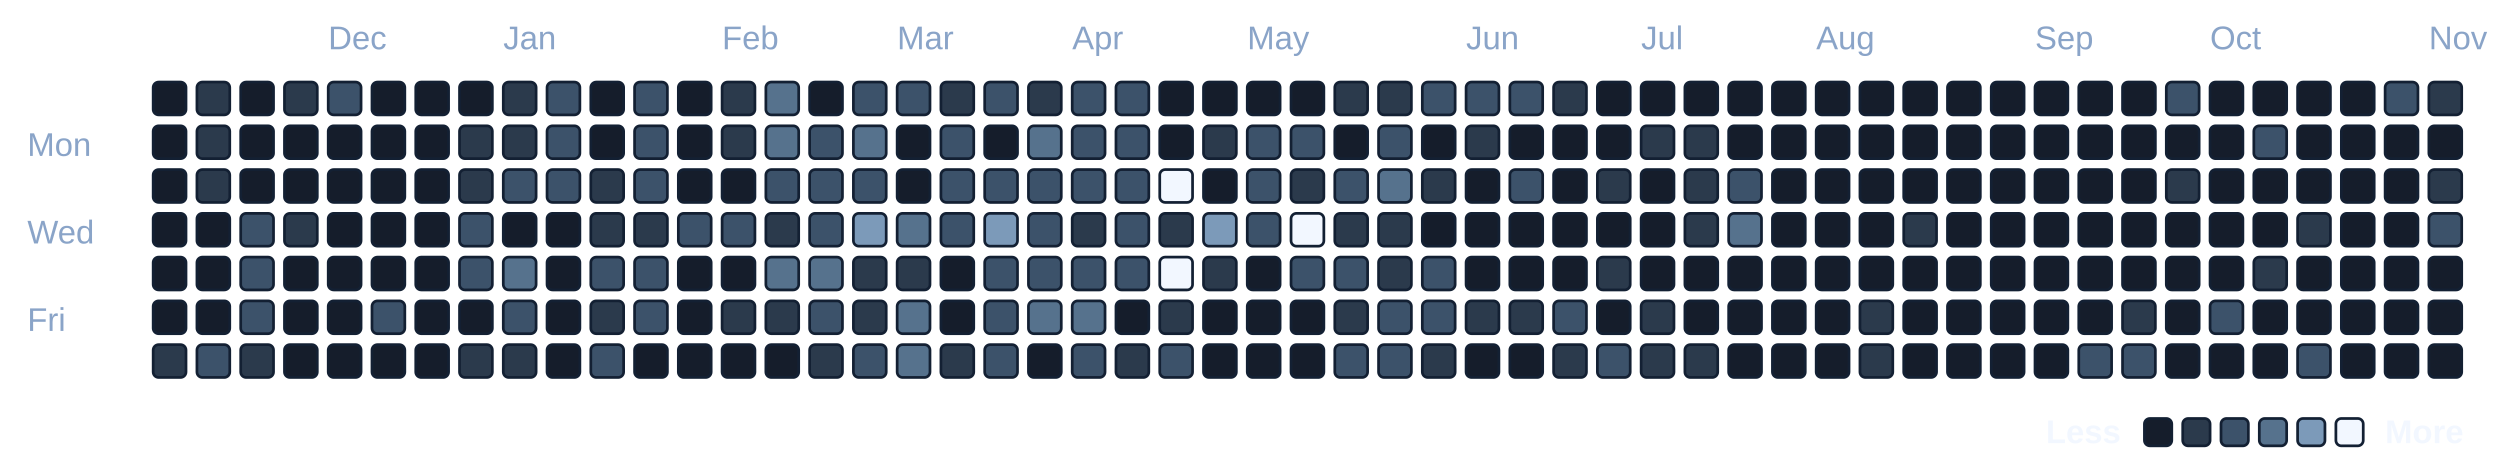
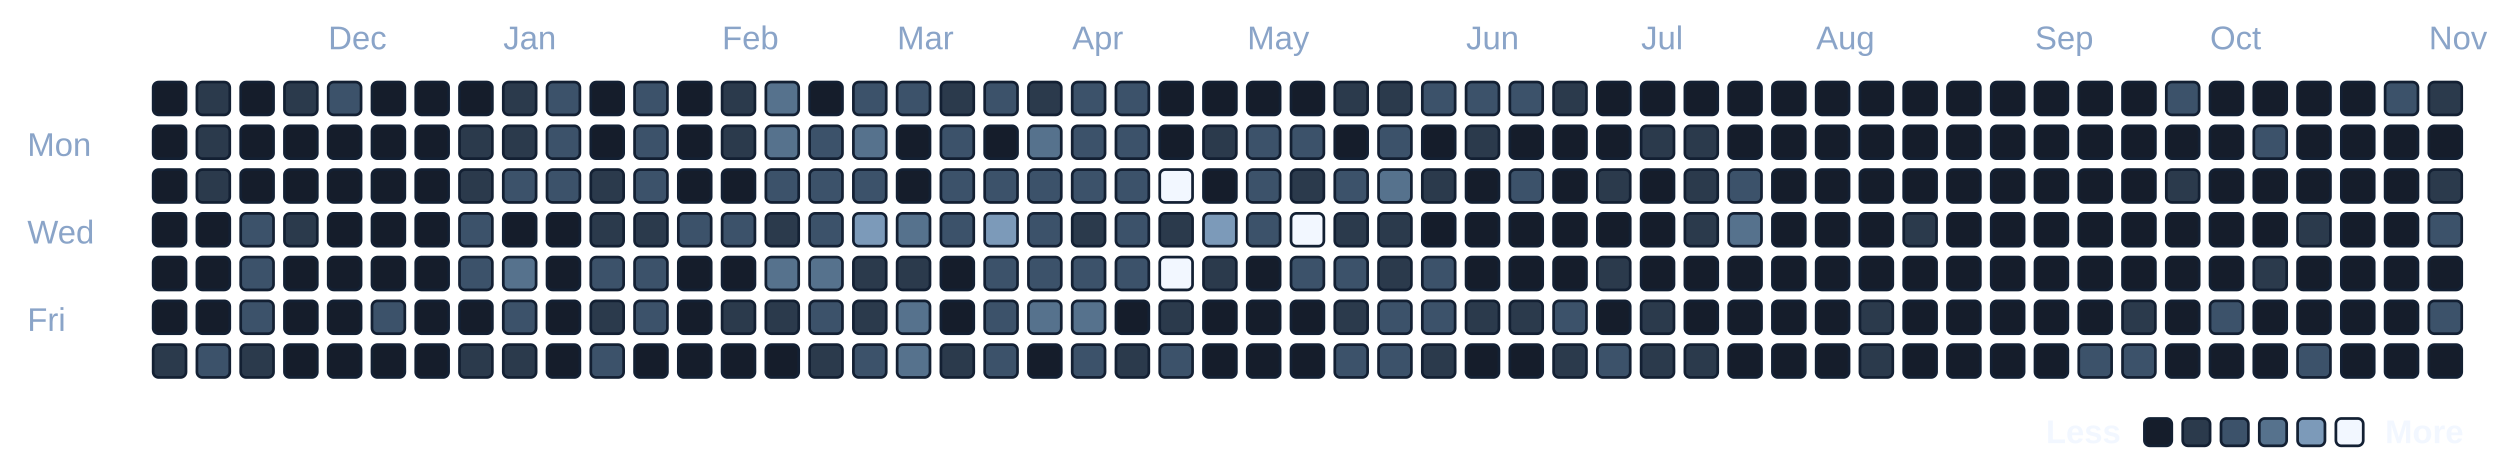
<svg xmlns="http://www.w3.org/2000/svg" baseProfile="tiny" height="174" version="1.2" width="914">
  <defs />
  <text fill="#8AA4C8" font-family="Segoe UI, Arial, sans-serif" font-size="12px" x="120" y="18">Dec</text>
  <text fill="#8AA4C8" font-family="Segoe UI, Arial, sans-serif" font-size="12px" x="184" y="18">Jan</text>
  <text fill="#8AA4C8" font-family="Segoe UI, Arial, sans-serif" font-size="12px" x="264" y="18">Feb</text>
  <text fill="#8AA4C8" font-family="Segoe UI, Arial, sans-serif" font-size="12px" x="328" y="18">Mar</text>
  <text fill="#8AA4C8" font-family="Segoe UI, Arial, sans-serif" font-size="12px" x="392" y="18">Apr</text>
  <text fill="#8AA4C8" font-family="Segoe UI, Arial, sans-serif" font-size="12px" x="456" y="18">May</text>
  <text fill="#8AA4C8" font-family="Segoe UI, Arial, sans-serif" font-size="12px" x="536" y="18">Jun</text>
  <text fill="#8AA4C8" font-family="Segoe UI, Arial, sans-serif" font-size="12px" x="600" y="18">Jul</text>
  <text fill="#8AA4C8" font-family="Segoe UI, Arial, sans-serif" font-size="12px" x="664" y="18">Aug</text>
  <text fill="#8AA4C8" font-family="Segoe UI, Arial, sans-serif" font-size="12px" x="744" y="18">Sep</text>
  <text fill="#8AA4C8" font-family="Segoe UI, Arial, sans-serif" font-size="12px" x="808" y="18">Oct</text>
  <text fill="#8AA4C8" font-family="Segoe UI, Arial, sans-serif" font-size="12px" x="888" y="18">Nov</text>
  <text fill="#8AA4C8" font-family="Segoe UI, Arial, sans-serif" font-size="12px" x="10" y="57">Mon</text>
  <text fill="#8AA4C8" font-family="Segoe UI, Arial, sans-serif" font-size="12px" x="10" y="89">Wed</text>
  <text fill="#8AA4C8" font-family="Segoe UI, Arial, sans-serif" font-size="12px" x="10" y="121">Fri</text>
  <rect fill="#151D2B" height="12" rx="2" ry="2" stroke="#132033" stroke-width="1" width="12" x="56" y="30" />
  <rect fill="#151D2B" height="12" rx="2" ry="2" stroke="#132033" stroke-width="1" width="12" x="56" y="46" />
  <rect fill="#151D2B" height="12" rx="2" ry="2" stroke="#132033" stroke-width="1" width="12" x="56" y="62" />
  <rect fill="#151D2B" height="12" rx="2" ry="2" stroke="#132033" stroke-width="1" width="12" x="56" y="78" />
  <rect fill="#151D2B" height="12" rx="2" ry="2" stroke="#132033" stroke-width="1" width="12" x="56" y="94" />
  <rect fill="#151D2B" height="12" rx="2" ry="2" stroke="#132033" stroke-width="1" width="12" x="56" y="110" />
  <rect fill="#2B3A4C" height="12" rx="2" ry="2" stroke="#132033" stroke-width="1" width="12" x="56" y="126" />
  <rect fill="#2B3A4C" height="12" rx="2" ry="2" stroke="#132033" stroke-width="1" width="12" x="72" y="30" />
  <rect fill="#2B3A4C" height="12" rx="2" ry="2" stroke="#132033" stroke-width="1" width="12" x="72" y="46" />
  <rect fill="#2B3A4C" height="12" rx="2" ry="2" stroke="#132033" stroke-width="1" width="12" x="72" y="62" />
  <rect fill="#151D2B" height="12" rx="2" ry="2" stroke="#132033" stroke-width="1" width="12" x="72" y="78" />
  <rect fill="#151D2B" height="12" rx="2" ry="2" stroke="#132033" stroke-width="1" width="12" x="72" y="94" />
  <rect fill="#151D2B" height="12" rx="2" ry="2" stroke="#132033" stroke-width="1" width="12" x="72" y="110" />
  <rect fill="#3C526A" height="12" rx="2" ry="2" stroke="#132033" stroke-width="1" width="12" x="72" y="126" />
  <rect fill="#151D2B" height="12" rx="2" ry="2" stroke="#132033" stroke-width="1" width="12" x="88" y="30" />
  <rect fill="#151D2B" height="12" rx="2" ry="2" stroke="#132033" stroke-width="1" width="12" x="88" y="46" />
  <rect fill="#151D2B" height="12" rx="2" ry="2" stroke="#132033" stroke-width="1" width="12" x="88" y="62" />
  <rect fill="#3C526A" height="12" rx="2" ry="2" stroke="#132033" stroke-width="1" width="12" x="88" y="78" />
  <rect fill="#3C526A" height="12" rx="2" ry="2" stroke="#132033" stroke-width="1" width="12" x="88" y="94" />
  <rect fill="#3C526A" height="12" rx="2" ry="2" stroke="#132033" stroke-width="1" width="12" x="88" y="110" />
  <rect fill="#2B3A4C" height="12" rx="2" ry="2" stroke="#132033" stroke-width="1" width="12" x="88" y="126" />
  <rect fill="#2B3A4C" height="12" rx="2" ry="2" stroke="#132033" stroke-width="1" width="12" x="104" y="30" />
  <rect fill="#151D2B" height="12" rx="2" ry="2" stroke="#132033" stroke-width="1" width="12" x="104" y="46" />
  <rect fill="#151D2B" height="12" rx="2" ry="2" stroke="#132033" stroke-width="1" width="12" x="104" y="62" />
  <rect fill="#2B3A4C" height="12" rx="2" ry="2" stroke="#132033" stroke-width="1" width="12" x="104" y="78" />
  <rect fill="#151D2B" height="12" rx="2" ry="2" stroke="#132033" stroke-width="1" width="12" x="104" y="94" />
  <rect fill="#151D2B" height="12" rx="2" ry="2" stroke="#132033" stroke-width="1" width="12" x="104" y="110" />
  <rect fill="#151D2B" height="12" rx="2" ry="2" stroke="#132033" stroke-width="1" width="12" x="104" y="126" />
  <rect fill="#3C526A" height="12" rx="2" ry="2" stroke="#132033" stroke-width="1" width="12" x="120" y="30" />
  <rect fill="#151D2B" height="12" rx="2" ry="2" stroke="#132033" stroke-width="1" width="12" x="120" y="46" />
  <rect fill="#151D2B" height="12" rx="2" ry="2" stroke="#132033" stroke-width="1" width="12" x="120" y="62" />
  <rect fill="#151D2B" height="12" rx="2" ry="2" stroke="#132033" stroke-width="1" width="12" x="120" y="78" />
  <rect fill="#151D2B" height="12" rx="2" ry="2" stroke="#132033" stroke-width="1" width="12" x="120" y="94" />
  <rect fill="#151D2B" height="12" rx="2" ry="2" stroke="#132033" stroke-width="1" width="12" x="120" y="110" />
  <rect fill="#151D2B" height="12" rx="2" ry="2" stroke="#132033" stroke-width="1" width="12" x="120" y="126" />
  <rect fill="#151D2B" height="12" rx="2" ry="2" stroke="#132033" stroke-width="1" width="12" x="136" y="30" />
  <rect fill="#151D2B" height="12" rx="2" ry="2" stroke="#132033" stroke-width="1" width="12" x="136" y="46" />
  <rect fill="#151D2B" height="12" rx="2" ry="2" stroke="#132033" stroke-width="1" width="12" x="136" y="62" />
  <rect fill="#151D2B" height="12" rx="2" ry="2" stroke="#132033" stroke-width="1" width="12" x="136" y="78" />
  <rect fill="#151D2B" height="12" rx="2" ry="2" stroke="#132033" stroke-width="1" width="12" x="136" y="94" />
  <rect fill="#3C526A" height="12" rx="2" ry="2" stroke="#132033" stroke-width="1" width="12" x="136" y="110" />
  <rect fill="#151D2B" height="12" rx="2" ry="2" stroke="#132033" stroke-width="1" width="12" x="136" y="126" />
  <rect fill="#151D2B" height="12" rx="2" ry="2" stroke="#132033" stroke-width="1" width="12" x="152" y="30" />
  <rect fill="#151D2B" height="12" rx="2" ry="2" stroke="#132033" stroke-width="1" width="12" x="152" y="46" />
  <rect fill="#151D2B" height="12" rx="2" ry="2" stroke="#132033" stroke-width="1" width="12" x="152" y="62" />
  <rect fill="#151D2B" height="12" rx="2" ry="2" stroke="#132033" stroke-width="1" width="12" x="152" y="78" />
  <rect fill="#151D2B" height="12" rx="2" ry="2" stroke="#132033" stroke-width="1" width="12" x="152" y="94" />
  <rect fill="#151D2B" height="12" rx="2" ry="2" stroke="#132033" stroke-width="1" width="12" x="152" y="110" />
  <rect fill="#151D2B" height="12" rx="2" ry="2" stroke="#132033" stroke-width="1" width="12" x="152" y="126" />
  <rect fill="#151D2B" height="12" rx="2" ry="2" stroke="#132033" stroke-width="1" width="12" x="168" y="30" />
  <rect fill="#2B3A4C" height="12" rx="2" ry="2" stroke="#132033" stroke-width="1" width="12" x="168" y="46" />
  <rect fill="#2B3A4C" height="12" rx="2" ry="2" stroke="#132033" stroke-width="1" width="12" x="168" y="62" />
  <rect fill="#3C526A" height="12" rx="2" ry="2" stroke="#132033" stroke-width="1" width="12" x="168" y="78" />
  <rect fill="#3C526A" height="12" rx="2" ry="2" stroke="#132033" stroke-width="1" width="12" x="168" y="94" />
  <rect fill="#151D2B" height="12" rx="2" ry="2" stroke="#132033" stroke-width="1" width="12" x="168" y="110" />
  <rect fill="#2B3A4C" height="12" rx="2" ry="2" stroke="#132033" stroke-width="1" width="12" x="168" y="126" />
  <rect fill="#2B3A4C" height="12" rx="2" ry="2" stroke="#132033" stroke-width="1" width="12" x="184" y="30" />
  <rect fill="#2B3A4C" height="12" rx="2" ry="2" stroke="#132033" stroke-width="1" width="12" x="184" y="46" />
  <rect fill="#3C526A" height="12" rx="2" ry="2" stroke="#132033" stroke-width="1" width="12" x="184" y="62" />
  <rect fill="#151D2B" height="12" rx="2" ry="2" stroke="#132033" stroke-width="1" width="12" x="184" y="78" />
  <rect fill="#56728D" height="12" rx="2" ry="2" stroke="#132033" stroke-width="1" width="12" x="184" y="94" />
  <rect fill="#3C526A" height="12" rx="2" ry="2" stroke="#132033" stroke-width="1" width="12" x="184" y="110" />
  <rect fill="#2B3A4C" height="12" rx="2" ry="2" stroke="#132033" stroke-width="1" width="12" x="184" y="126" />
  <rect fill="#3C526A" height="12" rx="2" ry="2" stroke="#132033" stroke-width="1" width="12" x="200" y="30" />
  <rect fill="#3C526A" height="12" rx="2" ry="2" stroke="#132033" stroke-width="1" width="12" x="200" y="46" />
  <rect fill="#3C526A" height="12" rx="2" ry="2" stroke="#132033" stroke-width="1" width="12" x="200" y="62" />
  <rect fill="#151D2B" height="12" rx="2" ry="2" stroke="#132033" stroke-width="1" width="12" x="200" y="78" />
  <rect fill="#151D2B" height="12" rx="2" ry="2" stroke="#132033" stroke-width="1" width="12" x="200" y="94" />
  <rect fill="#151D2B" height="12" rx="2" ry="2" stroke="#132033" stroke-width="1" width="12" x="200" y="110" />
  <rect fill="#151D2B" height="12" rx="2" ry="2" stroke="#132033" stroke-width="1" width="12" x="200" y="126" />
  <rect fill="#151D2B" height="12" rx="2" ry="2" stroke="#132033" stroke-width="1" width="12" x="216" y="30" />
  <rect fill="#151D2B" height="12" rx="2" ry="2" stroke="#132033" stroke-width="1" width="12" x="216" y="46" />
  <rect fill="#2B3A4C" height="12" rx="2" ry="2" stroke="#132033" stroke-width="1" width="12" x="216" y="62" />
  <rect fill="#2B3A4C" height="12" rx="2" ry="2" stroke="#132033" stroke-width="1" width="12" x="216" y="78" />
  <rect fill="#3C526A" height="12" rx="2" ry="2" stroke="#132033" stroke-width="1" width="12" x="216" y="94" />
  <rect fill="#2B3A4C" height="12" rx="2" ry="2" stroke="#132033" stroke-width="1" width="12" x="216" y="110" />
  <rect fill="#3C526A" height="12" rx="2" ry="2" stroke="#132033" stroke-width="1" width="12" x="216" y="126" />
  <rect fill="#3C526A" height="12" rx="2" ry="2" stroke="#132033" stroke-width="1" width="12" x="232" y="30" />
  <rect fill="#3C526A" height="12" rx="2" ry="2" stroke="#132033" stroke-width="1" width="12" x="232" y="46" />
  <rect fill="#3C526A" height="12" rx="2" ry="2" stroke="#132033" stroke-width="1" width="12" x="232" y="62" />
  <rect fill="#2B3A4C" height="12" rx="2" ry="2" stroke="#132033" stroke-width="1" width="12" x="232" y="78" />
  <rect fill="#3C526A" height="12" rx="2" ry="2" stroke="#132033" stroke-width="1" width="12" x="232" y="94" />
  <rect fill="#3C526A" height="12" rx="2" ry="2" stroke="#132033" stroke-width="1" width="12" x="232" y="110" />
  <rect fill="#151D2B" height="12" rx="2" ry="2" stroke="#132033" stroke-width="1" width="12" x="232" y="126" />
  <rect fill="#151D2B" height="12" rx="2" ry="2" stroke="#132033" stroke-width="1" width="12" x="248" y="30" />
  <rect fill="#151D2B" height="12" rx="2" ry="2" stroke="#132033" stroke-width="1" width="12" x="248" y="46" />
  <rect fill="#151D2B" height="12" rx="2" ry="2" stroke="#132033" stroke-width="1" width="12" x="248" y="62" />
  <rect fill="#3C526A" height="12" rx="2" ry="2" stroke="#132033" stroke-width="1" width="12" x="248" y="78" />
  <rect fill="#151D2B" height="12" rx="2" ry="2" stroke="#132033" stroke-width="1" width="12" x="248" y="94" />
  <rect fill="#151D2B" height="12" rx="2" ry="2" stroke="#132033" stroke-width="1" width="12" x="248" y="110" />
  <rect fill="#151D2B" height="12" rx="2" ry="2" stroke="#132033" stroke-width="1" width="12" x="248" y="126" />
  <rect fill="#2B3A4C" height="12" rx="2" ry="2" stroke="#132033" stroke-width="1" width="12" x="264" y="30" />
  <rect fill="#2B3A4C" height="12" rx="2" ry="2" stroke="#132033" stroke-width="1" width="12" x="264" y="46" />
  <rect fill="#151D2B" height="12" rx="2" ry="2" stroke="#132033" stroke-width="1" width="12" x="264" y="62" />
  <rect fill="#3C526A" height="12" rx="2" ry="2" stroke="#132033" stroke-width="1" width="12" x="264" y="78" />
  <rect fill="#151D2B" height="12" rx="2" ry="2" stroke="#132033" stroke-width="1" width="12" x="264" y="94" />
  <rect fill="#2B3A4C" height="12" rx="2" ry="2" stroke="#132033" stroke-width="1" width="12" x="264" y="110" />
  <rect fill="#151D2B" height="12" rx="2" ry="2" stroke="#132033" stroke-width="1" width="12" x="264" y="126" />
  <rect fill="#56728D" height="12" rx="2" ry="2" stroke="#132033" stroke-width="1" width="12" x="280" y="30" />
  <rect fill="#56728D" height="12" rx="2" ry="2" stroke="#132033" stroke-width="1" width="12" x="280" y="46" />
  <rect fill="#3C526A" height="12" rx="2" ry="2" stroke="#132033" stroke-width="1" width="12" x="280" y="62" />
  <rect fill="#2B3A4C" height="12" rx="2" ry="2" stroke="#132033" stroke-width="1" width="12" x="280" y="78" />
  <rect fill="#56728D" height="12" rx="2" ry="2" stroke="#132033" stroke-width="1" width="12" x="280" y="94" />
  <rect fill="#2B3A4C" height="12" rx="2" ry="2" stroke="#132033" stroke-width="1" width="12" x="280" y="110" />
  <rect fill="#151D2B" height="12" rx="2" ry="2" stroke="#132033" stroke-width="1" width="12" x="280" y="126" />
  <rect fill="#151D2B" height="12" rx="2" ry="2" stroke="#132033" stroke-width="1" width="12" x="296" y="30" />
  <rect fill="#3C526A" height="12" rx="2" ry="2" stroke="#132033" stroke-width="1" width="12" x="296" y="46" />
  <rect fill="#3C526A" height="12" rx="2" ry="2" stroke="#132033" stroke-width="1" width="12" x="296" y="62" />
  <rect fill="#3C526A" height="12" rx="2" ry="2" stroke="#132033" stroke-width="1" width="12" x="296" y="78" />
  <rect fill="#56728D" height="12" rx="2" ry="2" stroke="#132033" stroke-width="1" width="12" x="296" y="94" />
  <rect fill="#3C526A" height="12" rx="2" ry="2" stroke="#132033" stroke-width="1" width="12" x="296" y="110" />
  <rect fill="#2B3A4C" height="12" rx="2" ry="2" stroke="#132033" stroke-width="1" width="12" x="296" y="126" />
  <rect fill="#3C526A" height="12" rx="2" ry="2" stroke="#132033" stroke-width="1" width="12" x="312" y="30" />
  <rect fill="#56728D" height="12" rx="2" ry="2" stroke="#132033" stroke-width="1" width="12" x="312" y="46" />
  <rect fill="#3C526A" height="12" rx="2" ry="2" stroke="#132033" stroke-width="1" width="12" x="312" y="62" />
  <rect fill="#7C9AB9" height="12" rx="2" ry="2" stroke="#132033" stroke-width="1" width="12" x="312" y="78" />
  <rect fill="#2B3A4C" height="12" rx="2" ry="2" stroke="#132033" stroke-width="1" width="12" x="312" y="94" />
  <rect fill="#2B3A4C" height="12" rx="2" ry="2" stroke="#132033" stroke-width="1" width="12" x="312" y="110" />
  <rect fill="#3C526A" height="12" rx="2" ry="2" stroke="#132033" stroke-width="1" width="12" x="312" y="126" />
  <rect fill="#3C526A" height="12" rx="2" ry="2" stroke="#132033" stroke-width="1" width="12" x="328" y="30" />
  <rect fill="#151D2B" height="12" rx="2" ry="2" stroke="#132033" stroke-width="1" width="12" x="328" y="46" />
  <rect fill="#151D2B" height="12" rx="2" ry="2" stroke="#132033" stroke-width="1" width="12" x="328" y="62" />
  <rect fill="#56728D" height="12" rx="2" ry="2" stroke="#132033" stroke-width="1" width="12" x="328" y="78" />
  <rect fill="#2B3A4C" height="12" rx="2" ry="2" stroke="#132033" stroke-width="1" width="12" x="328" y="94" />
  <rect fill="#56728D" height="12" rx="2" ry="2" stroke="#132033" stroke-width="1" width="12" x="328" y="110" />
  <rect fill="#56728D" height="12" rx="2" ry="2" stroke="#132033" stroke-width="1" width="12" x="328" y="126" />
  <rect fill="#2B3A4C" height="12" rx="2" ry="2" stroke="#132033" stroke-width="1" width="12" x="344" y="30" />
  <rect fill="#3C526A" height="12" rx="2" ry="2" stroke="#132033" stroke-width="1" width="12" x="344" y="46" />
  <rect fill="#3C526A" height="12" rx="2" ry="2" stroke="#132033" stroke-width="1" width="12" x="344" y="62" />
  <rect fill="#3C526A" height="12" rx="2" ry="2" stroke="#132033" stroke-width="1" width="12" x="344" y="78" />
  <rect fill="#151D2B" height="12" rx="2" ry="2" stroke="#132033" stroke-width="1" width="12" x="344" y="94" />
  <rect fill="#151D2B" height="12" rx="2" ry="2" stroke="#132033" stroke-width="1" width="12" x="344" y="110" />
  <rect fill="#2B3A4C" height="12" rx="2" ry="2" stroke="#132033" stroke-width="1" width="12" x="344" y="126" />
  <rect fill="#3C526A" height="12" rx="2" ry="2" stroke="#132033" stroke-width="1" width="12" x="360" y="30" />
  <rect fill="#151D2B" height="12" rx="2" ry="2" stroke="#132033" stroke-width="1" width="12" x="360" y="46" />
  <rect fill="#3C526A" height="12" rx="2" ry="2" stroke="#132033" stroke-width="1" width="12" x="360" y="62" />
  <rect fill="#7C9AB9" height="12" rx="2" ry="2" stroke="#132033" stroke-width="1" width="12" x="360" y="78" />
  <rect fill="#3C526A" height="12" rx="2" ry="2" stroke="#132033" stroke-width="1" width="12" x="360" y="94" />
  <rect fill="#3C526A" height="12" rx="2" ry="2" stroke="#132033" stroke-width="1" width="12" x="360" y="110" />
  <rect fill="#3C526A" height="12" rx="2" ry="2" stroke="#132033" stroke-width="1" width="12" x="360" y="126" />
  <rect fill="#2B3A4C" height="12" rx="2" ry="2" stroke="#132033" stroke-width="1" width="12" x="376" y="30" />
  <rect fill="#56728D" height="12" rx="2" ry="2" stroke="#132033" stroke-width="1" width="12" x="376" y="46" />
  <rect fill="#3C526A" height="12" rx="2" ry="2" stroke="#132033" stroke-width="1" width="12" x="376" y="62" />
  <rect fill="#3C526A" height="12" rx="2" ry="2" stroke="#132033" stroke-width="1" width="12" x="376" y="78" />
  <rect fill="#3C526A" height="12" rx="2" ry="2" stroke="#132033" stroke-width="1" width="12" x="376" y="94" />
  <rect fill="#56728D" height="12" rx="2" ry="2" stroke="#132033" stroke-width="1" width="12" x="376" y="110" />
  <rect fill="#151D2B" height="12" rx="2" ry="2" stroke="#132033" stroke-width="1" width="12" x="376" y="126" />
  <rect fill="#3C526A" height="12" rx="2" ry="2" stroke="#132033" stroke-width="1" width="12" x="392" y="30" />
  <rect fill="#3C526A" height="12" rx="2" ry="2" stroke="#132033" stroke-width="1" width="12" x="392" y="46" />
  <rect fill="#3C526A" height="12" rx="2" ry="2" stroke="#132033" stroke-width="1" width="12" x="392" y="62" />
  <rect fill="#2B3A4C" height="12" rx="2" ry="2" stroke="#132033" stroke-width="1" width="12" x="392" y="78" />
  <rect fill="#3C526A" height="12" rx="2" ry="2" stroke="#132033" stroke-width="1" width="12" x="392" y="94" />
  <rect fill="#56728D" height="12" rx="2" ry="2" stroke="#132033" stroke-width="1" width="12" x="392" y="110" />
  <rect fill="#3C526A" height="12" rx="2" ry="2" stroke="#132033" stroke-width="1" width="12" x="392" y="126" />
  <rect fill="#3C526A" height="12" rx="2" ry="2" stroke="#132033" stroke-width="1" width="12" x="408" y="30" />
  <rect fill="#3C526A" height="12" rx="2" ry="2" stroke="#132033" stroke-width="1" width="12" x="408" y="46" />
  <rect fill="#3C526A" height="12" rx="2" ry="2" stroke="#132033" stroke-width="1" width="12" x="408" y="62" />
  <rect fill="#3C526A" height="12" rx="2" ry="2" stroke="#132033" stroke-width="1" width="12" x="408" y="78" />
  <rect fill="#3C526A" height="12" rx="2" ry="2" stroke="#132033" stroke-width="1" width="12" x="408" y="94" />
  <rect fill="#151D2B" height="12" rx="2" ry="2" stroke="#132033" stroke-width="1" width="12" x="408" y="110" />
  <rect fill="#2B3A4C" height="12" rx="2" ry="2" stroke="#132033" stroke-width="1" width="12" x="408" y="126" />
  <rect fill="#151D2B" height="12" rx="2" ry="2" stroke="#132033" stroke-width="1" width="12" x="424" y="30" />
  <rect fill="#151D2B" height="12" rx="2" ry="2" stroke="#132033" stroke-width="1" width="12" x="424" y="46" />
  <rect fill="#F2F7FF" height="12" rx="2" ry="2" stroke="#132033" stroke-width="1" width="12" x="424" y="62" />
  <rect fill="#2B3A4C" height="12" rx="2" ry="2" stroke="#132033" stroke-width="1" width="12" x="424" y="78" />
  <rect fill="#F2F7FF" height="12" rx="2" ry="2" stroke="#132033" stroke-width="1" width="12" x="424" y="94" />
  <rect fill="#2B3A4C" height="12" rx="2" ry="2" stroke="#132033" stroke-width="1" width="12" x="424" y="110" />
  <rect fill="#3C526A" height="12" rx="2" ry="2" stroke="#132033" stroke-width="1" width="12" x="424" y="126" />
  <rect fill="#151D2B" height="12" rx="2" ry="2" stroke="#132033" stroke-width="1" width="12" x="440" y="30" />
  <rect fill="#2B3A4C" height="12" rx="2" ry="2" stroke="#132033" stroke-width="1" width="12" x="440" y="46" />
  <rect fill="#151D2B" height="12" rx="2" ry="2" stroke="#132033" stroke-width="1" width="12" x="440" y="62" />
  <rect fill="#7C9AB9" height="12" rx="2" ry="2" stroke="#132033" stroke-width="1" width="12" x="440" y="78" />
  <rect fill="#2B3A4C" height="12" rx="2" ry="2" stroke="#132033" stroke-width="1" width="12" x="440" y="94" />
  <rect fill="#151D2B" height="12" rx="2" ry="2" stroke="#132033" stroke-width="1" width="12" x="440" y="110" />
  <rect fill="#151D2B" height="12" rx="2" ry="2" stroke="#132033" stroke-width="1" width="12" x="440" y="126" />
  <rect fill="#151D2B" height="12" rx="2" ry="2" stroke="#132033" stroke-width="1" width="12" x="456" y="30" />
  <rect fill="#3C526A" height="12" rx="2" ry="2" stroke="#132033" stroke-width="1" width="12" x="456" y="46" />
  <rect fill="#3C526A" height="12" rx="2" ry="2" stroke="#132033" stroke-width="1" width="12" x="456" y="62" />
  <rect fill="#3C526A" height="12" rx="2" ry="2" stroke="#132033" stroke-width="1" width="12" x="456" y="78" />
  <rect fill="#151D2B" height="12" rx="2" ry="2" stroke="#132033" stroke-width="1" width="12" x="456" y="94" />
  <rect fill="#151D2B" height="12" rx="2" ry="2" stroke="#132033" stroke-width="1" width="12" x="456" y="110" />
  <rect fill="#151D2B" height="12" rx="2" ry="2" stroke="#132033" stroke-width="1" width="12" x="456" y="126" />
  <rect fill="#151D2B" height="12" rx="2" ry="2" stroke="#132033" stroke-width="1" width="12" x="472" y="30" />
  <rect fill="#3C526A" height="12" rx="2" ry="2" stroke="#132033" stroke-width="1" width="12" x="472" y="46" />
  <rect fill="#2B3A4C" height="12" rx="2" ry="2" stroke="#132033" stroke-width="1" width="12" x="472" y="62" />
  <rect fill="#F2F7FF" height="12" rx="2" ry="2" stroke="#132033" stroke-width="1" width="12" x="472" y="78" />
  <rect fill="#3C526A" height="12" rx="2" ry="2" stroke="#132033" stroke-width="1" width="12" x="472" y="94" />
  <rect fill="#151D2B" height="12" rx="2" ry="2" stroke="#132033" stroke-width="1" width="12" x="472" y="110" />
  <rect fill="#151D2B" height="12" rx="2" ry="2" stroke="#132033" stroke-width="1" width="12" x="472" y="126" />
  <rect fill="#2B3A4C" height="12" rx="2" ry="2" stroke="#132033" stroke-width="1" width="12" x="488" y="30" />
  <rect fill="#151D2B" height="12" rx="2" ry="2" stroke="#132033" stroke-width="1" width="12" x="488" y="46" />
  <rect fill="#3C526A" height="12" rx="2" ry="2" stroke="#132033" stroke-width="1" width="12" x="488" y="62" />
  <rect fill="#2B3A4C" height="12" rx="2" ry="2" stroke="#132033" stroke-width="1" width="12" x="488" y="78" />
  <rect fill="#3C526A" height="12" rx="2" ry="2" stroke="#132033" stroke-width="1" width="12" x="488" y="94" />
  <rect fill="#2B3A4C" height="12" rx="2" ry="2" stroke="#132033" stroke-width="1" width="12" x="488" y="110" />
  <rect fill="#3C526A" height="12" rx="2" ry="2" stroke="#132033" stroke-width="1" width="12" x="488" y="126" />
  <rect fill="#2B3A4C" height="12" rx="2" ry="2" stroke="#132033" stroke-width="1" width="12" x="504" y="30" />
  <rect fill="#3C526A" height="12" rx="2" ry="2" stroke="#132033" stroke-width="1" width="12" x="504" y="46" />
  <rect fill="#56728D" height="12" rx="2" ry="2" stroke="#132033" stroke-width="1" width="12" x="504" y="62" />
  <rect fill="#2B3A4C" height="12" rx="2" ry="2" stroke="#132033" stroke-width="1" width="12" x="504" y="78" />
  <rect fill="#2B3A4C" height="12" rx="2" ry="2" stroke="#132033" stroke-width="1" width="12" x="504" y="94" />
  <rect fill="#3C526A" height="12" rx="2" ry="2" stroke="#132033" stroke-width="1" width="12" x="504" y="110" />
  <rect fill="#3C526A" height="12" rx="2" ry="2" stroke="#132033" stroke-width="1" width="12" x="504" y="126" />
  <rect fill="#3C526A" height="12" rx="2" ry="2" stroke="#132033" stroke-width="1" width="12" x="520" y="30" />
  <rect fill="#151D2B" height="12" rx="2" ry="2" stroke="#132033" stroke-width="1" width="12" x="520" y="46" />
  <rect fill="#2B3A4C" height="12" rx="2" ry="2" stroke="#132033" stroke-width="1" width="12" x="520" y="62" />
  <rect fill="#151D2B" height="12" rx="2" ry="2" stroke="#132033" stroke-width="1" width="12" x="520" y="78" />
  <rect fill="#3C526A" height="12" rx="2" ry="2" stroke="#132033" stroke-width="1" width="12" x="520" y="94" />
  <rect fill="#3C526A" height="12" rx="2" ry="2" stroke="#132033" stroke-width="1" width="12" x="520" y="110" />
  <rect fill="#2B3A4C" height="12" rx="2" ry="2" stroke="#132033" stroke-width="1" width="12" x="520" y="126" />
  <rect fill="#3C526A" height="12" rx="2" ry="2" stroke="#132033" stroke-width="1" width="12" x="536" y="30" />
  <rect fill="#2B3A4C" height="12" rx="2" ry="2" stroke="#132033" stroke-width="1" width="12" x="536" y="46" />
  <rect fill="#151D2B" height="12" rx="2" ry="2" stroke="#132033" stroke-width="1" width="12" x="536" y="62" />
  <rect fill="#151D2B" height="12" rx="2" ry="2" stroke="#132033" stroke-width="1" width="12" x="536" y="78" />
  <rect fill="#151D2B" height="12" rx="2" ry="2" stroke="#132033" stroke-width="1" width="12" x="536" y="94" />
  <rect fill="#2B3A4C" height="12" rx="2" ry="2" stroke="#132033" stroke-width="1" width="12" x="536" y="110" />
  <rect fill="#151D2B" height="12" rx="2" ry="2" stroke="#132033" stroke-width="1" width="12" x="536" y="126" />
  <rect fill="#3C526A" height="12" rx="2" ry="2" stroke="#132033" stroke-width="1" width="12" x="552" y="30" />
  <rect fill="#151D2B" height="12" rx="2" ry="2" stroke="#132033" stroke-width="1" width="12" x="552" y="46" />
  <rect fill="#3C526A" height="12" rx="2" ry="2" stroke="#132033" stroke-width="1" width="12" x="552" y="62" />
  <rect fill="#151D2B" height="12" rx="2" ry="2" stroke="#132033" stroke-width="1" width="12" x="552" y="78" />
  <rect fill="#151D2B" height="12" rx="2" ry="2" stroke="#132033" stroke-width="1" width="12" x="552" y="94" />
  <rect fill="#2B3A4C" height="12" rx="2" ry="2" stroke="#132033" stroke-width="1" width="12" x="552" y="110" />
  <rect fill="#151D2B" height="12" rx="2" ry="2" stroke="#132033" stroke-width="1" width="12" x="552" y="126" />
  <rect fill="#2B3A4C" height="12" rx="2" ry="2" stroke="#132033" stroke-width="1" width="12" x="568" y="30" />
  <rect fill="#151D2B" height="12" rx="2" ry="2" stroke="#132033" stroke-width="1" width="12" x="568" y="46" />
  <rect fill="#151D2B" height="12" rx="2" ry="2" stroke="#132033" stroke-width="1" width="12" x="568" y="62" />
  <rect fill="#151D2B" height="12" rx="2" ry="2" stroke="#132033" stroke-width="1" width="12" x="568" y="78" />
  <rect fill="#151D2B" height="12" rx="2" ry="2" stroke="#132033" stroke-width="1" width="12" x="568" y="94" />
  <rect fill="#3C526A" height="12" rx="2" ry="2" stroke="#132033" stroke-width="1" width="12" x="568" y="110" />
  <rect fill="#2B3A4C" height="12" rx="2" ry="2" stroke="#132033" stroke-width="1" width="12" x="568" y="126" />
  <rect fill="#151D2B" height="12" rx="2" ry="2" stroke="#132033" stroke-width="1" width="12" x="584" y="30" />
  <rect fill="#151D2B" height="12" rx="2" ry="2" stroke="#132033" stroke-width="1" width="12" x="584" y="46" />
  <rect fill="#2B3A4C" height="12" rx="2" ry="2" stroke="#132033" stroke-width="1" width="12" x="584" y="62" />
  <rect fill="#151D2B" height="12" rx="2" ry="2" stroke="#132033" stroke-width="1" width="12" x="584" y="78" />
  <rect fill="#2B3A4C" height="12" rx="2" ry="2" stroke="#132033" stroke-width="1" width="12" x="584" y="94" />
  <rect fill="#151D2B" height="12" rx="2" ry="2" stroke="#132033" stroke-width="1" width="12" x="584" y="110" />
  <rect fill="#3C526A" height="12" rx="2" ry="2" stroke="#132033" stroke-width="1" width="12" x="584" y="126" />
  <rect fill="#151D2B" height="12" rx="2" ry="2" stroke="#132033" stroke-width="1" width="12" x="600" y="30" />
  <rect fill="#2B3A4C" height="12" rx="2" ry="2" stroke="#132033" stroke-width="1" width="12" x="600" y="46" />
  <rect fill="#151D2B" height="12" rx="2" ry="2" stroke="#132033" stroke-width="1" width="12" x="600" y="62" />
  <rect fill="#151D2B" height="12" rx="2" ry="2" stroke="#132033" stroke-width="1" width="12" x="600" y="78" />
  <rect fill="#151D2B" height="12" rx="2" ry="2" stroke="#132033" stroke-width="1" width="12" x="600" y="94" />
  <rect fill="#2B3A4C" height="12" rx="2" ry="2" stroke="#132033" stroke-width="1" width="12" x="600" y="110" />
  <rect fill="#2B3A4C" height="12" rx="2" ry="2" stroke="#132033" stroke-width="1" width="12" x="600" y="126" />
  <rect fill="#151D2B" height="12" rx="2" ry="2" stroke="#132033" stroke-width="1" width="12" x="616" y="30" />
  <rect fill="#2B3A4C" height="12" rx="2" ry="2" stroke="#132033" stroke-width="1" width="12" x="616" y="46" />
  <rect fill="#2B3A4C" height="12" rx="2" ry="2" stroke="#132033" stroke-width="1" width="12" x="616" y="62" />
  <rect fill="#2B3A4C" height="12" rx="2" ry="2" stroke="#132033" stroke-width="1" width="12" x="616" y="78" />
  <rect fill="#151D2B" height="12" rx="2" ry="2" stroke="#132033" stroke-width="1" width="12" x="616" y="94" />
  <rect fill="#151D2B" height="12" rx="2" ry="2" stroke="#132033" stroke-width="1" width="12" x="616" y="110" />
  <rect fill="#2B3A4C" height="12" rx="2" ry="2" stroke="#132033" stroke-width="1" width="12" x="616" y="126" />
  <rect fill="#151D2B" height="12" rx="2" ry="2" stroke="#132033" stroke-width="1" width="12" x="632" y="30" />
  <rect fill="#151D2B" height="12" rx="2" ry="2" stroke="#132033" stroke-width="1" width="12" x="632" y="46" />
  <rect fill="#3C526A" height="12" rx="2" ry="2" stroke="#132033" stroke-width="1" width="12" x="632" y="62" />
  <rect fill="#56728D" height="12" rx="2" ry="2" stroke="#132033" stroke-width="1" width="12" x="632" y="78" />
  <rect fill="#151D2B" height="12" rx="2" ry="2" stroke="#132033" stroke-width="1" width="12" x="632" y="94" />
  <rect fill="#151D2B" height="12" rx="2" ry="2" stroke="#132033" stroke-width="1" width="12" x="632" y="110" />
  <rect fill="#151D2B" height="12" rx="2" ry="2" stroke="#132033" stroke-width="1" width="12" x="632" y="126" />
  <rect fill="#151D2B" height="12" rx="2" ry="2" stroke="#132033" stroke-width="1" width="12" x="648" y="30" />
  <rect fill="#151D2B" height="12" rx="2" ry="2" stroke="#132033" stroke-width="1" width="12" x="648" y="46" />
  <rect fill="#151D2B" height="12" rx="2" ry="2" stroke="#132033" stroke-width="1" width="12" x="648" y="62" />
  <rect fill="#151D2B" height="12" rx="2" ry="2" stroke="#132033" stroke-width="1" width="12" x="648" y="78" />
  <rect fill="#151D2B" height="12" rx="2" ry="2" stroke="#132033" stroke-width="1" width="12" x="648" y="94" />
  <rect fill="#151D2B" height="12" rx="2" ry="2" stroke="#132033" stroke-width="1" width="12" x="648" y="110" />
  <rect fill="#151D2B" height="12" rx="2" ry="2" stroke="#132033" stroke-width="1" width="12" x="648" y="126" />
  <rect fill="#151D2B" height="12" rx="2" ry="2" stroke="#132033" stroke-width="1" width="12" x="664" y="30" />
  <rect fill="#151D2B" height="12" rx="2" ry="2" stroke="#132033" stroke-width="1" width="12" x="664" y="46" />
  <rect fill="#151D2B" height="12" rx="2" ry="2" stroke="#132033" stroke-width="1" width="12" x="664" y="62" />
  <rect fill="#151D2B" height="12" rx="2" ry="2" stroke="#132033" stroke-width="1" width="12" x="664" y="78" />
  <rect fill="#151D2B" height="12" rx="2" ry="2" stroke="#132033" stroke-width="1" width="12" x="664" y="94" />
  <rect fill="#151D2B" height="12" rx="2" ry="2" stroke="#132033" stroke-width="1" width="12" x="664" y="110" />
  <rect fill="#151D2B" height="12" rx="2" ry="2" stroke="#132033" stroke-width="1" width="12" x="664" y="126" />
  <rect fill="#151D2B" height="12" rx="2" ry="2" stroke="#132033" stroke-width="1" width="12" x="680" y="30" />
  <rect fill="#151D2B" height="12" rx="2" ry="2" stroke="#132033" stroke-width="1" width="12" x="680" y="46" />
  <rect fill="#151D2B" height="12" rx="2" ry="2" stroke="#132033" stroke-width="1" width="12" x="680" y="62" />
  <rect fill="#151D2B" height="12" rx="2" ry="2" stroke="#132033" stroke-width="1" width="12" x="680" y="78" />
  <rect fill="#151D2B" height="12" rx="2" ry="2" stroke="#132033" stroke-width="1" width="12" x="680" y="94" />
  <rect fill="#2B3A4C" height="12" rx="2" ry="2" stroke="#132033" stroke-width="1" width="12" x="680" y="110" />
  <rect fill="#2B3A4C" height="12" rx="2" ry="2" stroke="#132033" stroke-width="1" width="12" x="680" y="126" />
  <rect fill="#151D2B" height="12" rx="2" ry="2" stroke="#132033" stroke-width="1" width="12" x="696" y="30" />
  <rect fill="#151D2B" height="12" rx="2" ry="2" stroke="#132033" stroke-width="1" width="12" x="696" y="46" />
  <rect fill="#151D2B" height="12" rx="2" ry="2" stroke="#132033" stroke-width="1" width="12" x="696" y="62" />
  <rect fill="#2B3A4C" height="12" rx="2" ry="2" stroke="#132033" stroke-width="1" width="12" x="696" y="78" />
  <rect fill="#151D2B" height="12" rx="2" ry="2" stroke="#132033" stroke-width="1" width="12" x="696" y="94" />
  <rect fill="#151D2B" height="12" rx="2" ry="2" stroke="#132033" stroke-width="1" width="12" x="696" y="110" />
  <rect fill="#151D2B" height="12" rx="2" ry="2" stroke="#132033" stroke-width="1" width="12" x="696" y="126" />
  <rect fill="#151D2B" height="12" rx="2" ry="2" stroke="#132033" stroke-width="1" width="12" x="712" y="30" />
  <rect fill="#151D2B" height="12" rx="2" ry="2" stroke="#132033" stroke-width="1" width="12" x="712" y="46" />
  <rect fill="#151D2B" height="12" rx="2" ry="2" stroke="#132033" stroke-width="1" width="12" x="712" y="62" />
  <rect fill="#151D2B" height="12" rx="2" ry="2" stroke="#132033" stroke-width="1" width="12" x="712" y="78" />
  <rect fill="#151D2B" height="12" rx="2" ry="2" stroke="#132033" stroke-width="1" width="12" x="712" y="94" />
  <rect fill="#151D2B" height="12" rx="2" ry="2" stroke="#132033" stroke-width="1" width="12" x="712" y="110" />
  <rect fill="#151D2B" height="12" rx="2" ry="2" stroke="#132033" stroke-width="1" width="12" x="712" y="126" />
  <rect fill="#151D2B" height="12" rx="2" ry="2" stroke="#132033" stroke-width="1" width="12" x="728" y="30" />
  <rect fill="#151D2B" height="12" rx="2" ry="2" stroke="#132033" stroke-width="1" width="12" x="728" y="46" />
  <rect fill="#151D2B" height="12" rx="2" ry="2" stroke="#132033" stroke-width="1" width="12" x="728" y="62" />
  <rect fill="#151D2B" height="12" rx="2" ry="2" stroke="#132033" stroke-width="1" width="12" x="728" y="78" />
  <rect fill="#151D2B" height="12" rx="2" ry="2" stroke="#132033" stroke-width="1" width="12" x="728" y="94" />
  <rect fill="#151D2B" height="12" rx="2" ry="2" stroke="#132033" stroke-width="1" width="12" x="728" y="110" />
  <rect fill="#151D2B" height="12" rx="2" ry="2" stroke="#132033" stroke-width="1" width="12" x="728" y="126" />
  <rect fill="#151D2B" height="12" rx="2" ry="2" stroke="#132033" stroke-width="1" width="12" x="744" y="30" />
  <rect fill="#151D2B" height="12" rx="2" ry="2" stroke="#132033" stroke-width="1" width="12" x="744" y="46" />
  <rect fill="#151D2B" height="12" rx="2" ry="2" stroke="#132033" stroke-width="1" width="12" x="744" y="62" />
  <rect fill="#151D2B" height="12" rx="2" ry="2" stroke="#132033" stroke-width="1" width="12" x="744" y="78" />
  <rect fill="#151D2B" height="12" rx="2" ry="2" stroke="#132033" stroke-width="1" width="12" x="744" y="94" />
  <rect fill="#151D2B" height="12" rx="2" ry="2" stroke="#132033" stroke-width="1" width="12" x="744" y="110" />
  <rect fill="#151D2B" height="12" rx="2" ry="2" stroke="#132033" stroke-width="1" width="12" x="744" y="126" />
  <rect fill="#151D2B" height="12" rx="2" ry="2" stroke="#132033" stroke-width="1" width="12" x="760" y="30" />
  <rect fill="#151D2B" height="12" rx="2" ry="2" stroke="#132033" stroke-width="1" width="12" x="760" y="46" />
  <rect fill="#151D2B" height="12" rx="2" ry="2" stroke="#132033" stroke-width="1" width="12" x="760" y="62" />
  <rect fill="#151D2B" height="12" rx="2" ry="2" stroke="#132033" stroke-width="1" width="12" x="760" y="78" />
  <rect fill="#151D2B" height="12" rx="2" ry="2" stroke="#132033" stroke-width="1" width="12" x="760" y="94" />
  <rect fill="#151D2B" height="12" rx="2" ry="2" stroke="#132033" stroke-width="1" width="12" x="760" y="110" />
  <rect fill="#3C526A" height="12" rx="2" ry="2" stroke="#132033" stroke-width="1" width="12" x="760" y="126" />
  <rect fill="#151D2B" height="12" rx="2" ry="2" stroke="#132033" stroke-width="1" width="12" x="776" y="30" />
  <rect fill="#151D2B" height="12" rx="2" ry="2" stroke="#132033" stroke-width="1" width="12" x="776" y="46" />
  <rect fill="#151D2B" height="12" rx="2" ry="2" stroke="#132033" stroke-width="1" width="12" x="776" y="62" />
  <rect fill="#151D2B" height="12" rx="2" ry="2" stroke="#132033" stroke-width="1" width="12" x="776" y="78" />
  <rect fill="#151D2B" height="12" rx="2" ry="2" stroke="#132033" stroke-width="1" width="12" x="776" y="94" />
  <rect fill="#2B3A4C" height="12" rx="2" ry="2" stroke="#132033" stroke-width="1" width="12" x="776" y="110" />
  <rect fill="#3C526A" height="12" rx="2" ry="2" stroke="#132033" stroke-width="1" width="12" x="776" y="126" />
  <rect fill="#3C526A" height="12" rx="2" ry="2" stroke="#132033" stroke-width="1" width="12" x="792" y="30" />
  <rect fill="#151D2B" height="12" rx="2" ry="2" stroke="#132033" stroke-width="1" width="12" x="792" y="46" />
  <rect fill="#2B3A4C" height="12" rx="2" ry="2" stroke="#132033" stroke-width="1" width="12" x="792" y="62" />
  <rect fill="#151D2B" height="12" rx="2" ry="2" stroke="#132033" stroke-width="1" width="12" x="792" y="78" />
  <rect fill="#151D2B" height="12" rx="2" ry="2" stroke="#132033" stroke-width="1" width="12" x="792" y="94" />
  <rect fill="#151D2B" height="12" rx="2" ry="2" stroke="#132033" stroke-width="1" width="12" x="792" y="110" />
  <rect fill="#151D2B" height="12" rx="2" ry="2" stroke="#132033" stroke-width="1" width="12" x="792" y="126" />
  <rect fill="#151D2B" height="12" rx="2" ry="2" stroke="#132033" stroke-width="1" width="12" x="808" y="30" />
  <rect fill="#151D2B" height="12" rx="2" ry="2" stroke="#132033" stroke-width="1" width="12" x="808" y="46" />
  <rect fill="#151D2B" height="12" rx="2" ry="2" stroke="#132033" stroke-width="1" width="12" x="808" y="62" />
  <rect fill="#151D2B" height="12" rx="2" ry="2" stroke="#132033" stroke-width="1" width="12" x="808" y="78" />
  <rect fill="#151D2B" height="12" rx="2" ry="2" stroke="#132033" stroke-width="1" width="12" x="808" y="94" />
  <rect fill="#3C526A" height="12" rx="2" ry="2" stroke="#132033" stroke-width="1" width="12" x="808" y="110" />
  <rect fill="#151D2B" height="12" rx="2" ry="2" stroke="#132033" stroke-width="1" width="12" x="808" y="126" />
  <rect fill="#151D2B" height="12" rx="2" ry="2" stroke="#132033" stroke-width="1" width="12" x="824" y="30" />
  <rect fill="#3C526A" height="12" rx="2" ry="2" stroke="#132033" stroke-width="1" width="12" x="824" y="46" />
  <rect fill="#151D2B" height="12" rx="2" ry="2" stroke="#132033" stroke-width="1" width="12" x="824" y="62" />
  <rect fill="#151D2B" height="12" rx="2" ry="2" stroke="#132033" stroke-width="1" width="12" x="824" y="78" />
  <rect fill="#2B3A4C" height="12" rx="2" ry="2" stroke="#132033" stroke-width="1" width="12" x="824" y="94" />
  <rect fill="#151D2B" height="12" rx="2" ry="2" stroke="#132033" stroke-width="1" width="12" x="824" y="110" />
  <rect fill="#151D2B" height="12" rx="2" ry="2" stroke="#132033" stroke-width="1" width="12" x="824" y="126" />
  <rect fill="#151D2B" height="12" rx="2" ry="2" stroke="#132033" stroke-width="1" width="12" x="840" y="30" />
  <rect fill="#151D2B" height="12" rx="2" ry="2" stroke="#132033" stroke-width="1" width="12" x="840" y="46" />
  <rect fill="#151D2B" height="12" rx="2" ry="2" stroke="#132033" stroke-width="1" width="12" x="840" y="62" />
  <rect fill="#2B3A4C" height="12" rx="2" ry="2" stroke="#132033" stroke-width="1" width="12" x="840" y="78" />
  <rect fill="#151D2B" height="12" rx="2" ry="2" stroke="#132033" stroke-width="1" width="12" x="840" y="94" />
  <rect fill="#151D2B" height="12" rx="2" ry="2" stroke="#132033" stroke-width="1" width="12" x="840" y="110" />
  <rect fill="#3C526A" height="12" rx="2" ry="2" stroke="#132033" stroke-width="1" width="12" x="840" y="126" />
  <rect fill="#151D2B" height="12" rx="2" ry="2" stroke="#132033" stroke-width="1" width="12" x="856" y="30" />
  <rect fill="#151D2B" height="12" rx="2" ry="2" stroke="#132033" stroke-width="1" width="12" x="856" y="46" />
  <rect fill="#151D2B" height="12" rx="2" ry="2" stroke="#132033" stroke-width="1" width="12" x="856" y="62" />
  <rect fill="#151D2B" height="12" rx="2" ry="2" stroke="#132033" stroke-width="1" width="12" x="856" y="78" />
  <rect fill="#151D2B" height="12" rx="2" ry="2" stroke="#132033" stroke-width="1" width="12" x="856" y="94" />
  <rect fill="#151D2B" height="12" rx="2" ry="2" stroke="#132033" stroke-width="1" width="12" x="856" y="110" />
  <rect fill="#151D2B" height="12" rx="2" ry="2" stroke="#132033" stroke-width="1" width="12" x="856" y="126" />
  <rect fill="#3C526A" height="12" rx="2" ry="2" stroke="#132033" stroke-width="1" width="12" x="872" y="30" />
  <rect fill="#151D2B" height="12" rx="2" ry="2" stroke="#132033" stroke-width="1" width="12" x="872" y="46" />
  <rect fill="#151D2B" height="12" rx="2" ry="2" stroke="#132033" stroke-width="1" width="12" x="872" y="62" />
  <rect fill="#151D2B" height="12" rx="2" ry="2" stroke="#132033" stroke-width="1" width="12" x="872" y="78" />
  <rect fill="#151D2B" height="12" rx="2" ry="2" stroke="#132033" stroke-width="1" width="12" x="872" y="94" />
  <rect fill="#151D2B" height="12" rx="2" ry="2" stroke="#132033" stroke-width="1" width="12" x="872" y="110" />
  <rect fill="#151D2B" height="12" rx="2" ry="2" stroke="#132033" stroke-width="1" width="12" x="872" y="126" />
  <rect fill="#2B3A4C" height="12" rx="2" ry="2" stroke="#132033" stroke-width="1" width="12" x="888" y="30" />
  <rect fill="#151D2B" height="12" rx="2" ry="2" stroke="#132033" stroke-width="1" width="12" x="888" y="46" />
  <rect fill="#2B3A4C" height="12" rx="2" ry="2" stroke="#132033" stroke-width="1" width="12" x="888" y="62" />
  <rect fill="#3C526A" height="12" rx="2" ry="2" stroke="#132033" stroke-width="1" width="12" x="888" y="78" />
  <rect fill="#151D2B" height="12" rx="2" ry="2" stroke="#132033" stroke-width="1" width="12" x="888" y="94" />
-   <rect fill="#151D2B" height="12" rx="2" ry="2" stroke="#132033" stroke-width="1" width="12" x="888" y="110" />
+   <rect fill="#3C526A" height="12" rx="2" ry="2" stroke="#132033" stroke-width="1" width="12" x="888" y="110" />
  <rect fill="#151D2B" height="12" rx="2" ry="2" stroke="#132033" stroke-width="1" width="12" x="888" y="126" />
  <text fill="#F2F7FF" font-family="Segoe UI, Arial, sans-serif" font-size="12px" font-weight="600" x="748" y="162">Less</text>
  <rect fill="#151D2B" height="10" rx="2" ry="2" stroke="#132033" stroke-width="1" width="10" x="784" y="153" />
  <rect fill="#2B3A4C" height="10" rx="2" ry="2" stroke="#132033" stroke-width="1" width="10" x="798" y="153" />
  <rect fill="#3C526A" height="10" rx="2" ry="2" stroke="#132033" stroke-width="1" width="10" x="812" y="153" />
  <rect fill="#56728D" height="10" rx="2" ry="2" stroke="#132033" stroke-width="1" width="10" x="826" y="153" />
  <rect fill="#7C9AB9" height="10" rx="2" ry="2" stroke="#132033" stroke-width="1" width="10" x="840" y="153" />
  <rect fill="#F2F7FF" height="10" rx="2" ry="2" stroke="#132033" stroke-width="1" width="10" x="854" y="153" />
  <text fill="#F2F7FF" font-family="Segoe UI, Arial, sans-serif" font-size="12px" font-weight="600" x="872" y="162">More</text>
</svg>
